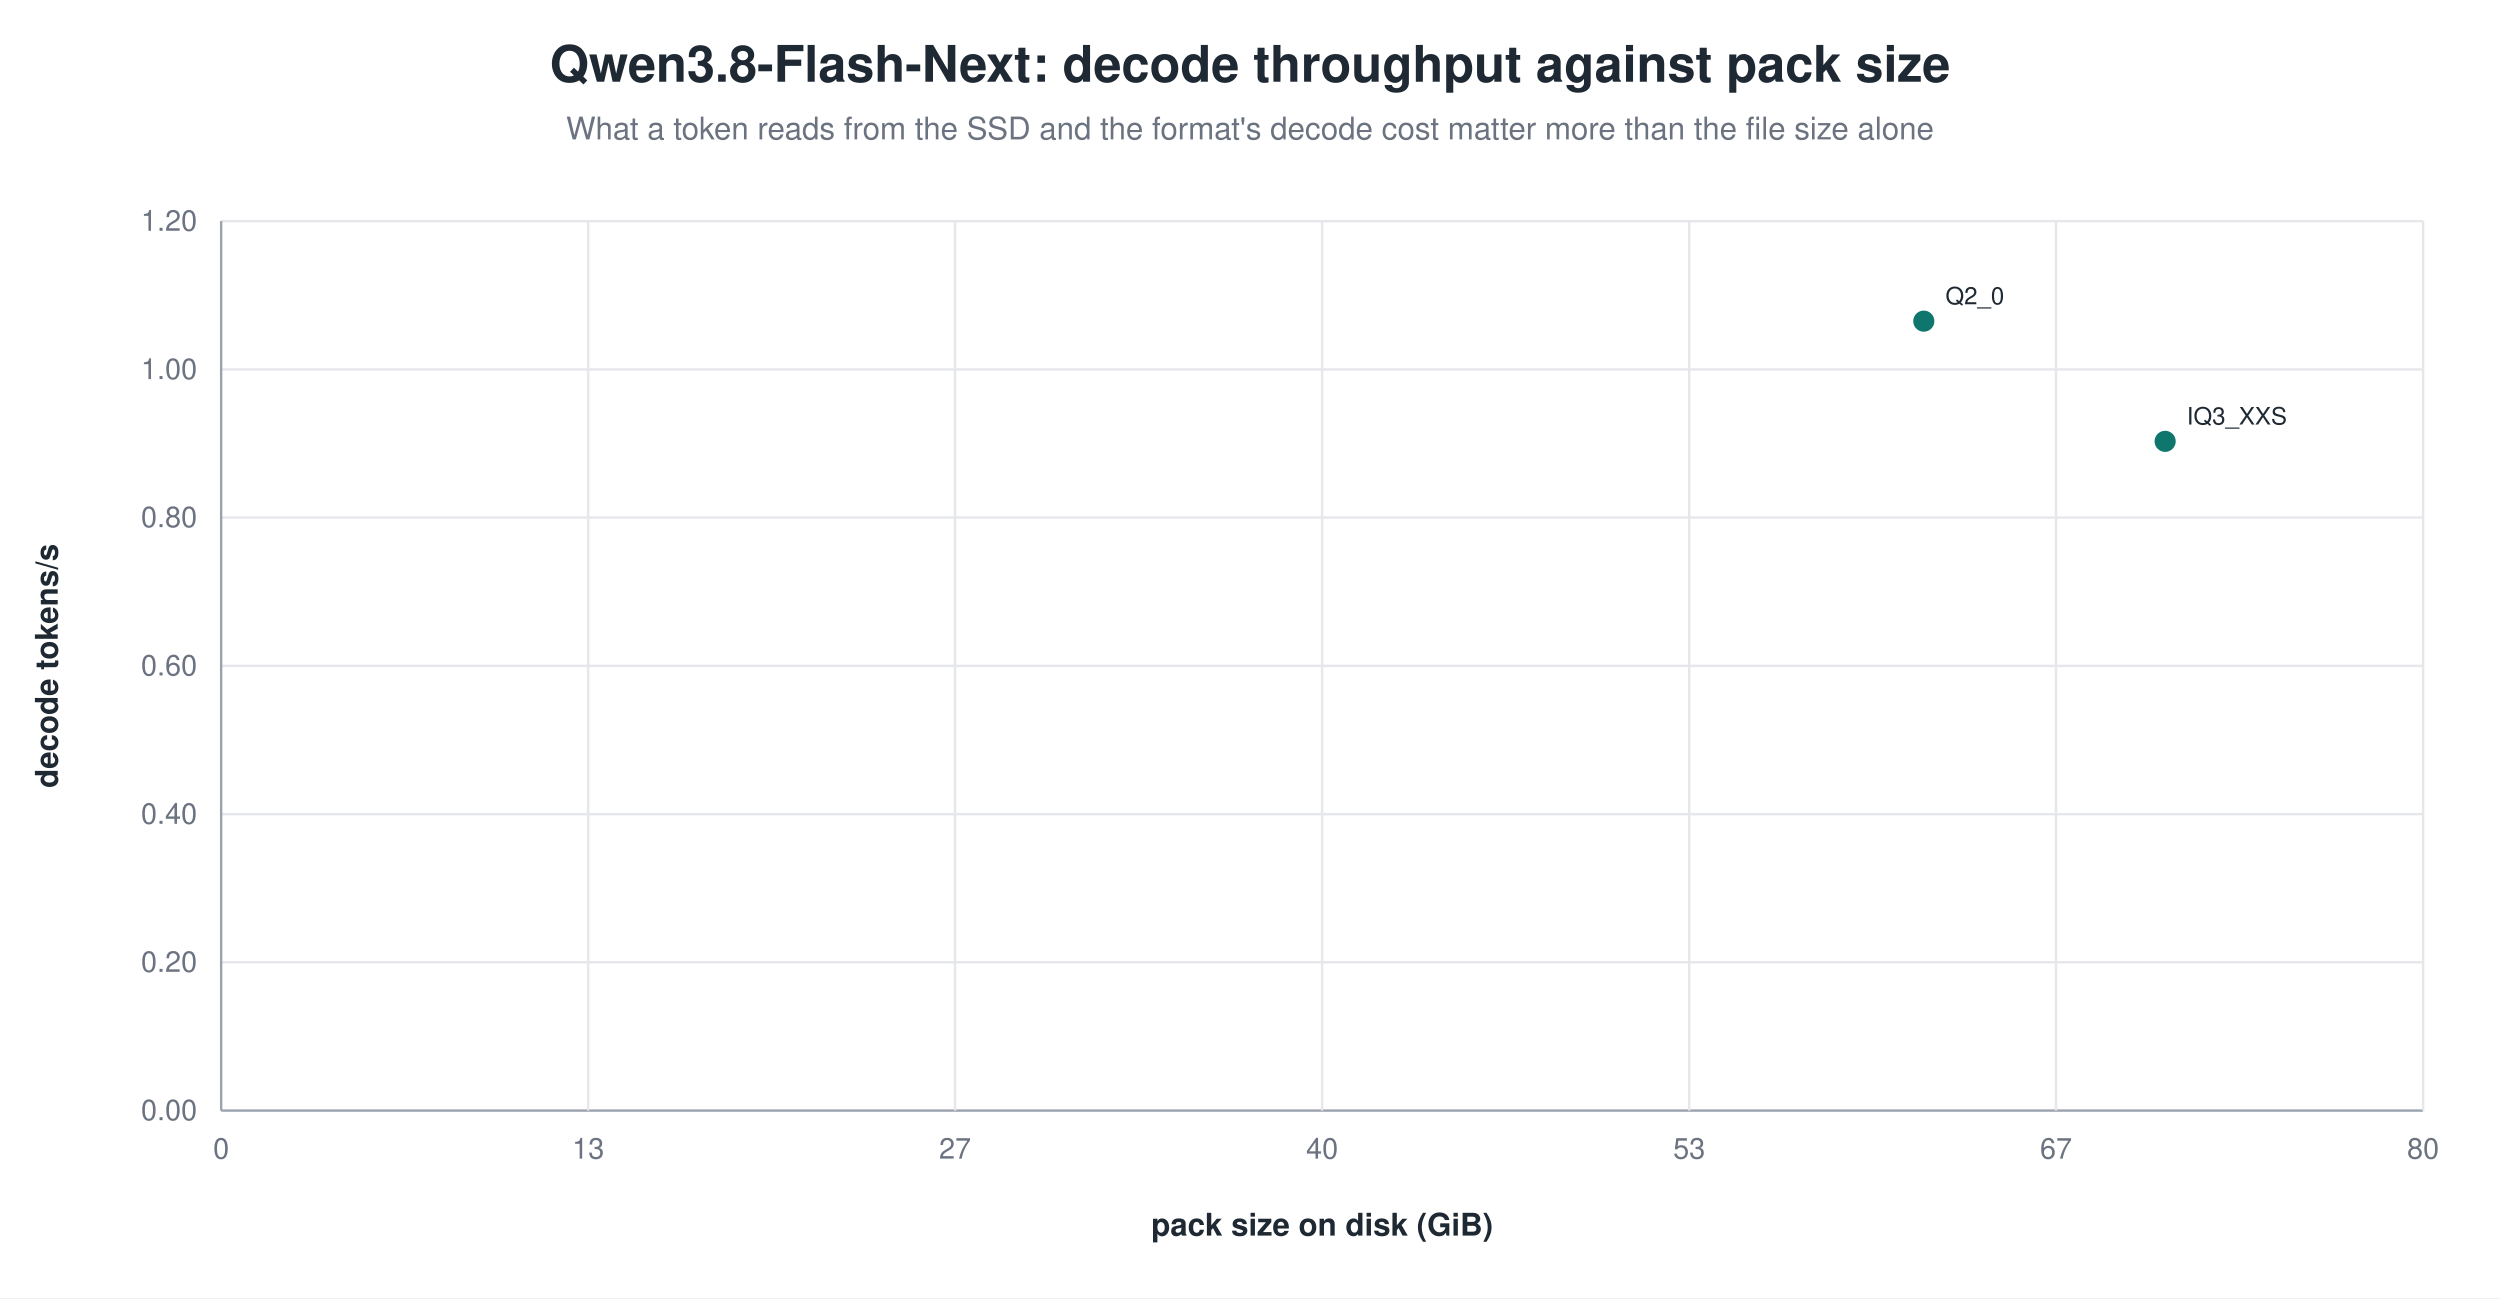
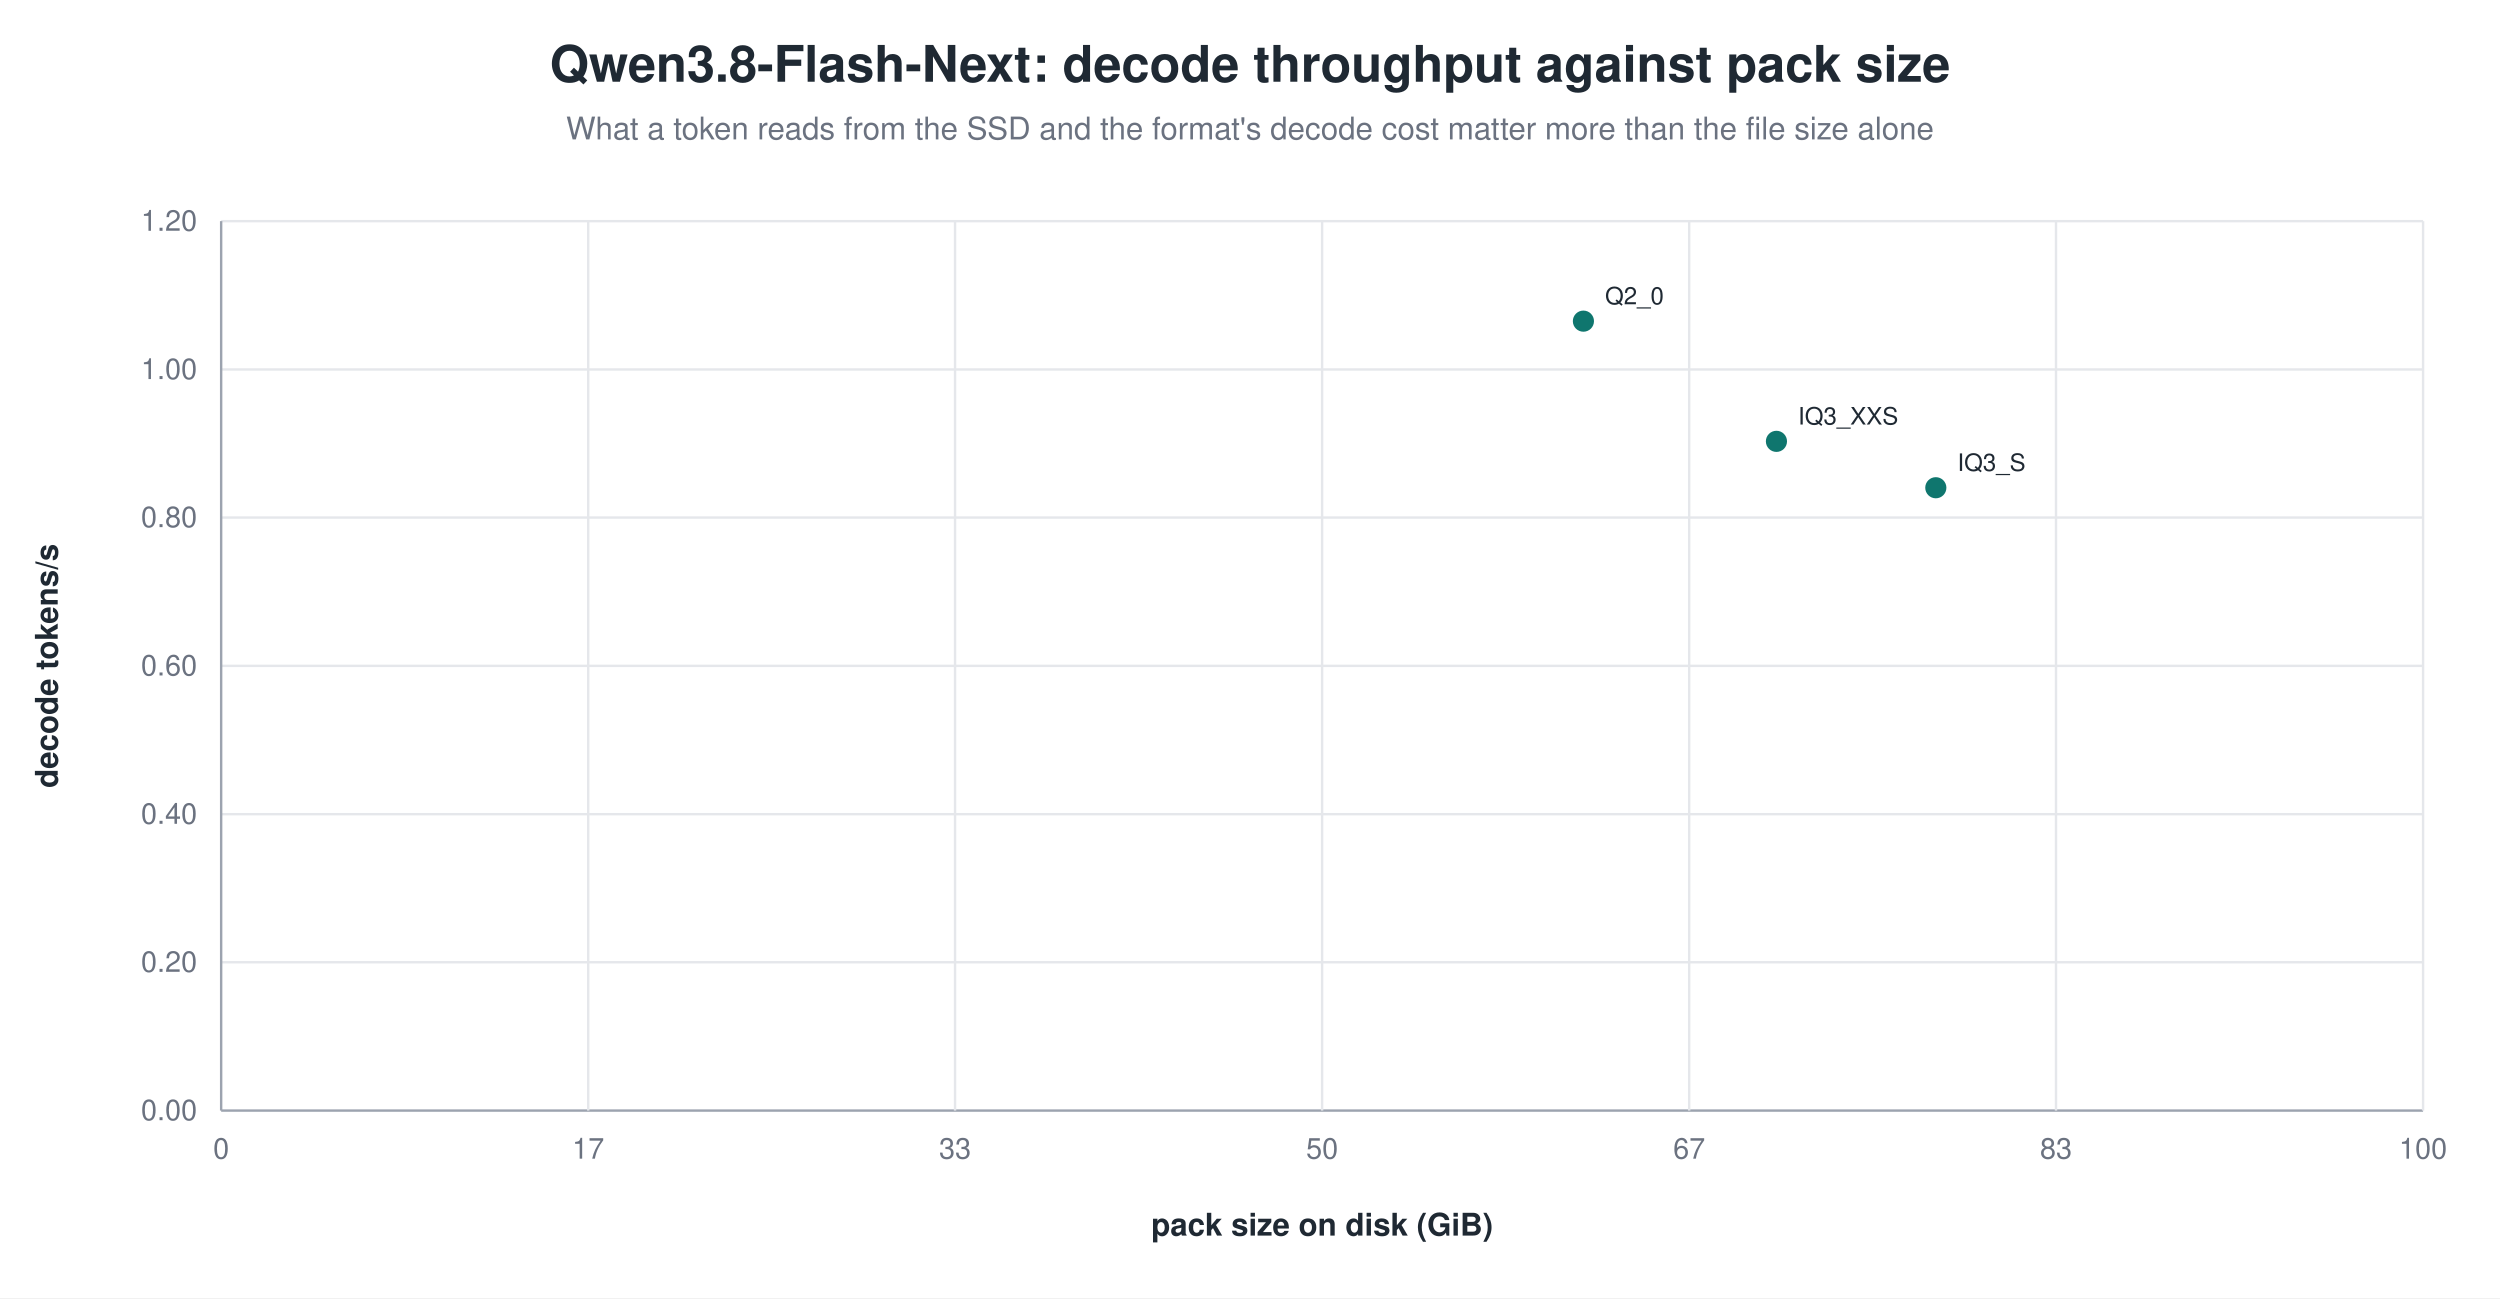
<svg xmlns="http://www.w3.org/2000/svg" width="1040" height="540" viewBox="0 0 1040 540" role="img" aria-label="Qwen3.8-Flash-Next: decode throughput against pack size">
  <rect width="1040" height="540" fill="white" />
  <text x="520.0" y="34" text-anchor="middle" font-family="Helvetica, Arial, sans-serif" font-size="21" font-weight="600" fill="#1f2933">Qwen3.8-Flash-Next: decode throughput against pack size</text>
  <text x="520.0" y="58" text-anchor="middle" font-family="Helvetica, Arial, sans-serif" font-size="13" fill="#6b7280">What a token reads from the SSD and the format's decode cost matter more than the file size alone</text>
  <line x1="92.0" y1="462.0" x2="1008.0" y2="462.0" stroke="#9ca3af" stroke-width="1.0" />
  <text x="82.0" y="466.0" text-anchor="end" font-family="Helvetica, Arial, sans-serif" font-size="12" fill="#6b7280" font-weight="400">0.00</text>
  <line x1="92.0" y1="400.3" x2="1008.0" y2="400.3" stroke="#e5e7eb" stroke-width="1.0" />
  <text x="82.0" y="404.3" text-anchor="end" font-family="Helvetica, Arial, sans-serif" font-size="12" fill="#6b7280" font-weight="400">0.20</text>
  <line x1="92.0" y1="338.7" x2="1008.0" y2="338.7" stroke="#e5e7eb" stroke-width="1.0" />
  <text x="82.0" y="342.7" text-anchor="end" font-family="Helvetica, Arial, sans-serif" font-size="12" fill="#6b7280" font-weight="400">0.40</text>
  <line x1="92.0" y1="277.0" x2="1008.0" y2="277.0" stroke="#e5e7eb" stroke-width="1.0" />
  <text x="82.0" y="281.0" text-anchor="end" font-family="Helvetica, Arial, sans-serif" font-size="12" fill="#6b7280" font-weight="400">0.60</text>
  <line x1="92.0" y1="215.3" x2="1008.0" y2="215.3" stroke="#e5e7eb" stroke-width="1.0" />
  <text x="82.0" y="219.3" text-anchor="end" font-family="Helvetica, Arial, sans-serif" font-size="12" fill="#6b7280" font-weight="400">0.80</text>
  <line x1="92.0" y1="153.7" x2="1008.0" y2="153.7" stroke="#e5e7eb" stroke-width="1.0" />
  <text x="82.0" y="157.7" text-anchor="end" font-family="Helvetica, Arial, sans-serif" font-size="12" fill="#6b7280" font-weight="400">1.00</text>
  <line x1="92.0" y1="92.0" x2="1008.0" y2="92.0" stroke="#e5e7eb" stroke-width="1.0" />
  <text x="82.0" y="96.0" text-anchor="end" font-family="Helvetica, Arial, sans-serif" font-size="12" fill="#6b7280" font-weight="400">1.20</text>
  <line x1="92.0" y1="92.0" x2="92.0" y2="462.0" stroke="#9ca3af" stroke-width="1.0" />
  <text x="92.0" y="482.0" text-anchor="middle" font-family="Helvetica, Arial, sans-serif" font-size="12" fill="#6b7280" font-weight="400">0</text>
  <line x1="244.7" y1="92.0" x2="244.7" y2="462.0" stroke="#e5e7eb" stroke-width="1.0" />
-   <text x="244.7" y="482.0" text-anchor="middle" font-family="Helvetica, Arial, sans-serif" font-size="12" fill="#6b7280" font-weight="400">13</text>
+   <text x="244.7" y="482.0" text-anchor="middle" font-family="Helvetica, Arial, sans-serif" font-size="12" fill="#6b7280" font-weight="400">17</text>
  <line x1="397.3" y1="92.0" x2="397.3" y2="462.0" stroke="#e5e7eb" stroke-width="1.0" />
-   <text x="397.3" y="482.0" text-anchor="middle" font-family="Helvetica, Arial, sans-serif" font-size="12" fill="#6b7280" font-weight="400">27</text>
+   <text x="397.3" y="482.0" text-anchor="middle" font-family="Helvetica, Arial, sans-serif" font-size="12" fill="#6b7280" font-weight="400">33</text>
  <line x1="550.0" y1="92.0" x2="550.0" y2="462.0" stroke="#e5e7eb" stroke-width="1.0" />
-   <text x="550.0" y="482.0" text-anchor="middle" font-family="Helvetica, Arial, sans-serif" font-size="12" fill="#6b7280" font-weight="400">40</text>
+   <text x="550.0" y="482.0" text-anchor="middle" font-family="Helvetica, Arial, sans-serif" font-size="12" fill="#6b7280" font-weight="400">50</text>
  <line x1="702.7" y1="92.0" x2="702.7" y2="462.0" stroke="#e5e7eb" stroke-width="1.0" />
-   <text x="702.7" y="482.0" text-anchor="middle" font-family="Helvetica, Arial, sans-serif" font-size="12" fill="#6b7280" font-weight="400">53</text>
+   <text x="702.7" y="482.0" text-anchor="middle" font-family="Helvetica, Arial, sans-serif" font-size="12" fill="#6b7280" font-weight="400">67</text>
  <line x1="855.3" y1="92.0" x2="855.3" y2="462.0" stroke="#e5e7eb" stroke-width="1.0" />
-   <text x="855.3" y="482.0" text-anchor="middle" font-family="Helvetica, Arial, sans-serif" font-size="12" fill="#6b7280" font-weight="400">67</text>
+   <text x="855.3" y="482.0" text-anchor="middle" font-family="Helvetica, Arial, sans-serif" font-size="12" fill="#6b7280" font-weight="400">83</text>
  <line x1="1008.0" y1="92.0" x2="1008.0" y2="462.0" stroke="#e5e7eb" stroke-width="1.0" />
-   <text x="1008.0" y="482.0" text-anchor="middle" font-family="Helvetica, Arial, sans-serif" font-size="12" fill="#6b7280" font-weight="400">80</text>
+   <text x="1008.0" y="482.0" text-anchor="middle" font-family="Helvetica, Arial, sans-serif" font-size="12" fill="#6b7280" font-weight="400">100</text>
  <text x="24.0" y="277.0" text-anchor="middle" font-family="Helvetica, Arial, sans-serif" font-size="13" fill="#1f2933" font-weight="600" transform="rotate(-90.0 24.0 277.0)">decode tokens/s</text>
  <text x="550.0" y="514.0" text-anchor="middle" font-family="Helvetica, Arial, sans-serif" font-size="13" fill="#1f2933" font-weight="600">pack size on disk (GiB)</text>
-   <circle cx="800.3" cy="133.6" r="5.0" fill="#0f766e" stroke="white" stroke-width="1.2" opacity="1.00" />
-   <text x="809.3" y="126.6" text-anchor="start" font-family="Helvetica, Arial, sans-serif" font-size="10" fill="#1f2933" font-weight="500">Q2_0</text>
-   <circle cx="900.7" cy="183.6" r="5.0" fill="#0f766e" stroke="white" stroke-width="1.2" opacity="1.00" />
-   <text x="909.7" y="176.6" text-anchor="start" font-family="Helvetica, Arial, sans-serif" font-size="10" fill="#1f2933" font-weight="500">IQ3_XXS</text>
+   <circle cx="658.7" cy="133.6" r="5.0" fill="#0f766e" stroke="white" stroke-width="1.2" opacity="1.00" />
+   <text x="667.7" y="126.6" text-anchor="start" font-family="Helvetica, Arial, sans-serif" font-size="10" fill="#1f2933" font-weight="500">Q2_0</text>
+   <circle cx="739.0" cy="183.6" r="5.0" fill="#0f766e" stroke="white" stroke-width="1.2" opacity="1.00" />
+   <text x="748.0" y="176.6" text-anchor="start" font-family="Helvetica, Arial, sans-serif" font-size="10" fill="#1f2933" font-weight="500">IQ3_XXS</text>
+   <circle cx="805.3" cy="202.9" r="5.0" fill="#0f766e" stroke="white" stroke-width="1.2" opacity="1.00" />
+   <text x="814.3" y="195.9" text-anchor="start" font-family="Helvetica, Arial, sans-serif" font-size="10" fill="#1f2933" font-weight="500">IQ3_S</text>
</svg>
